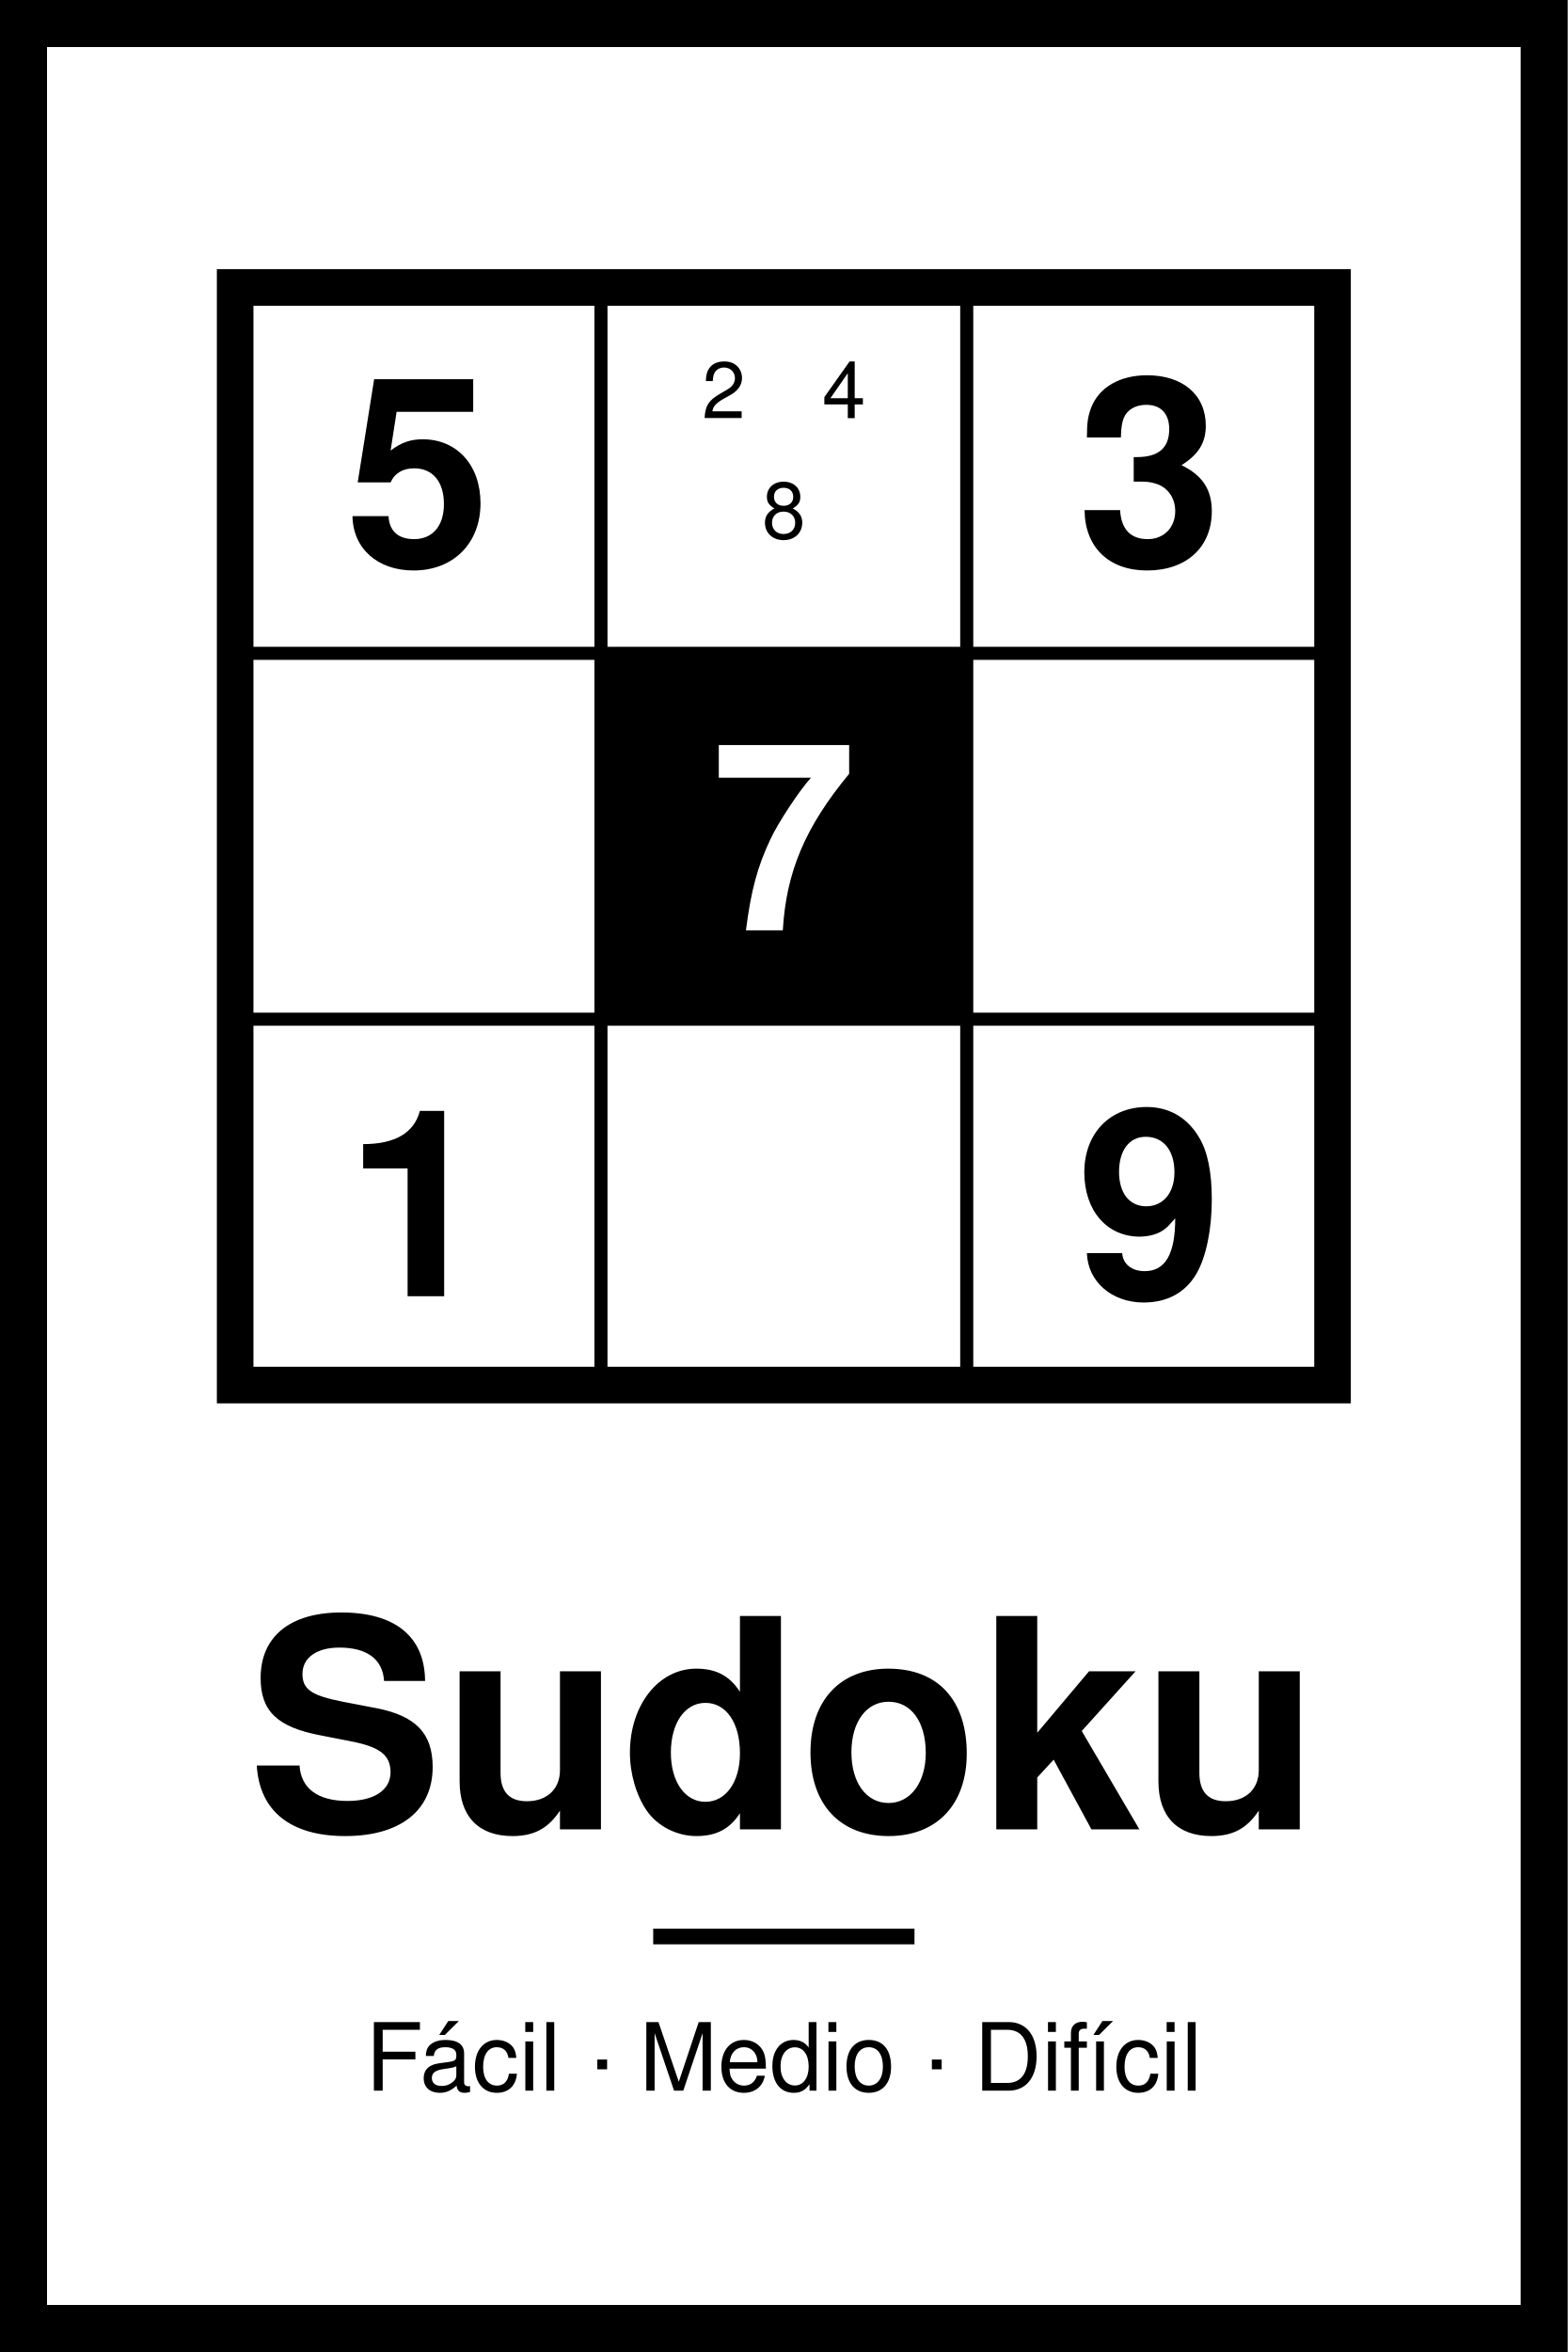
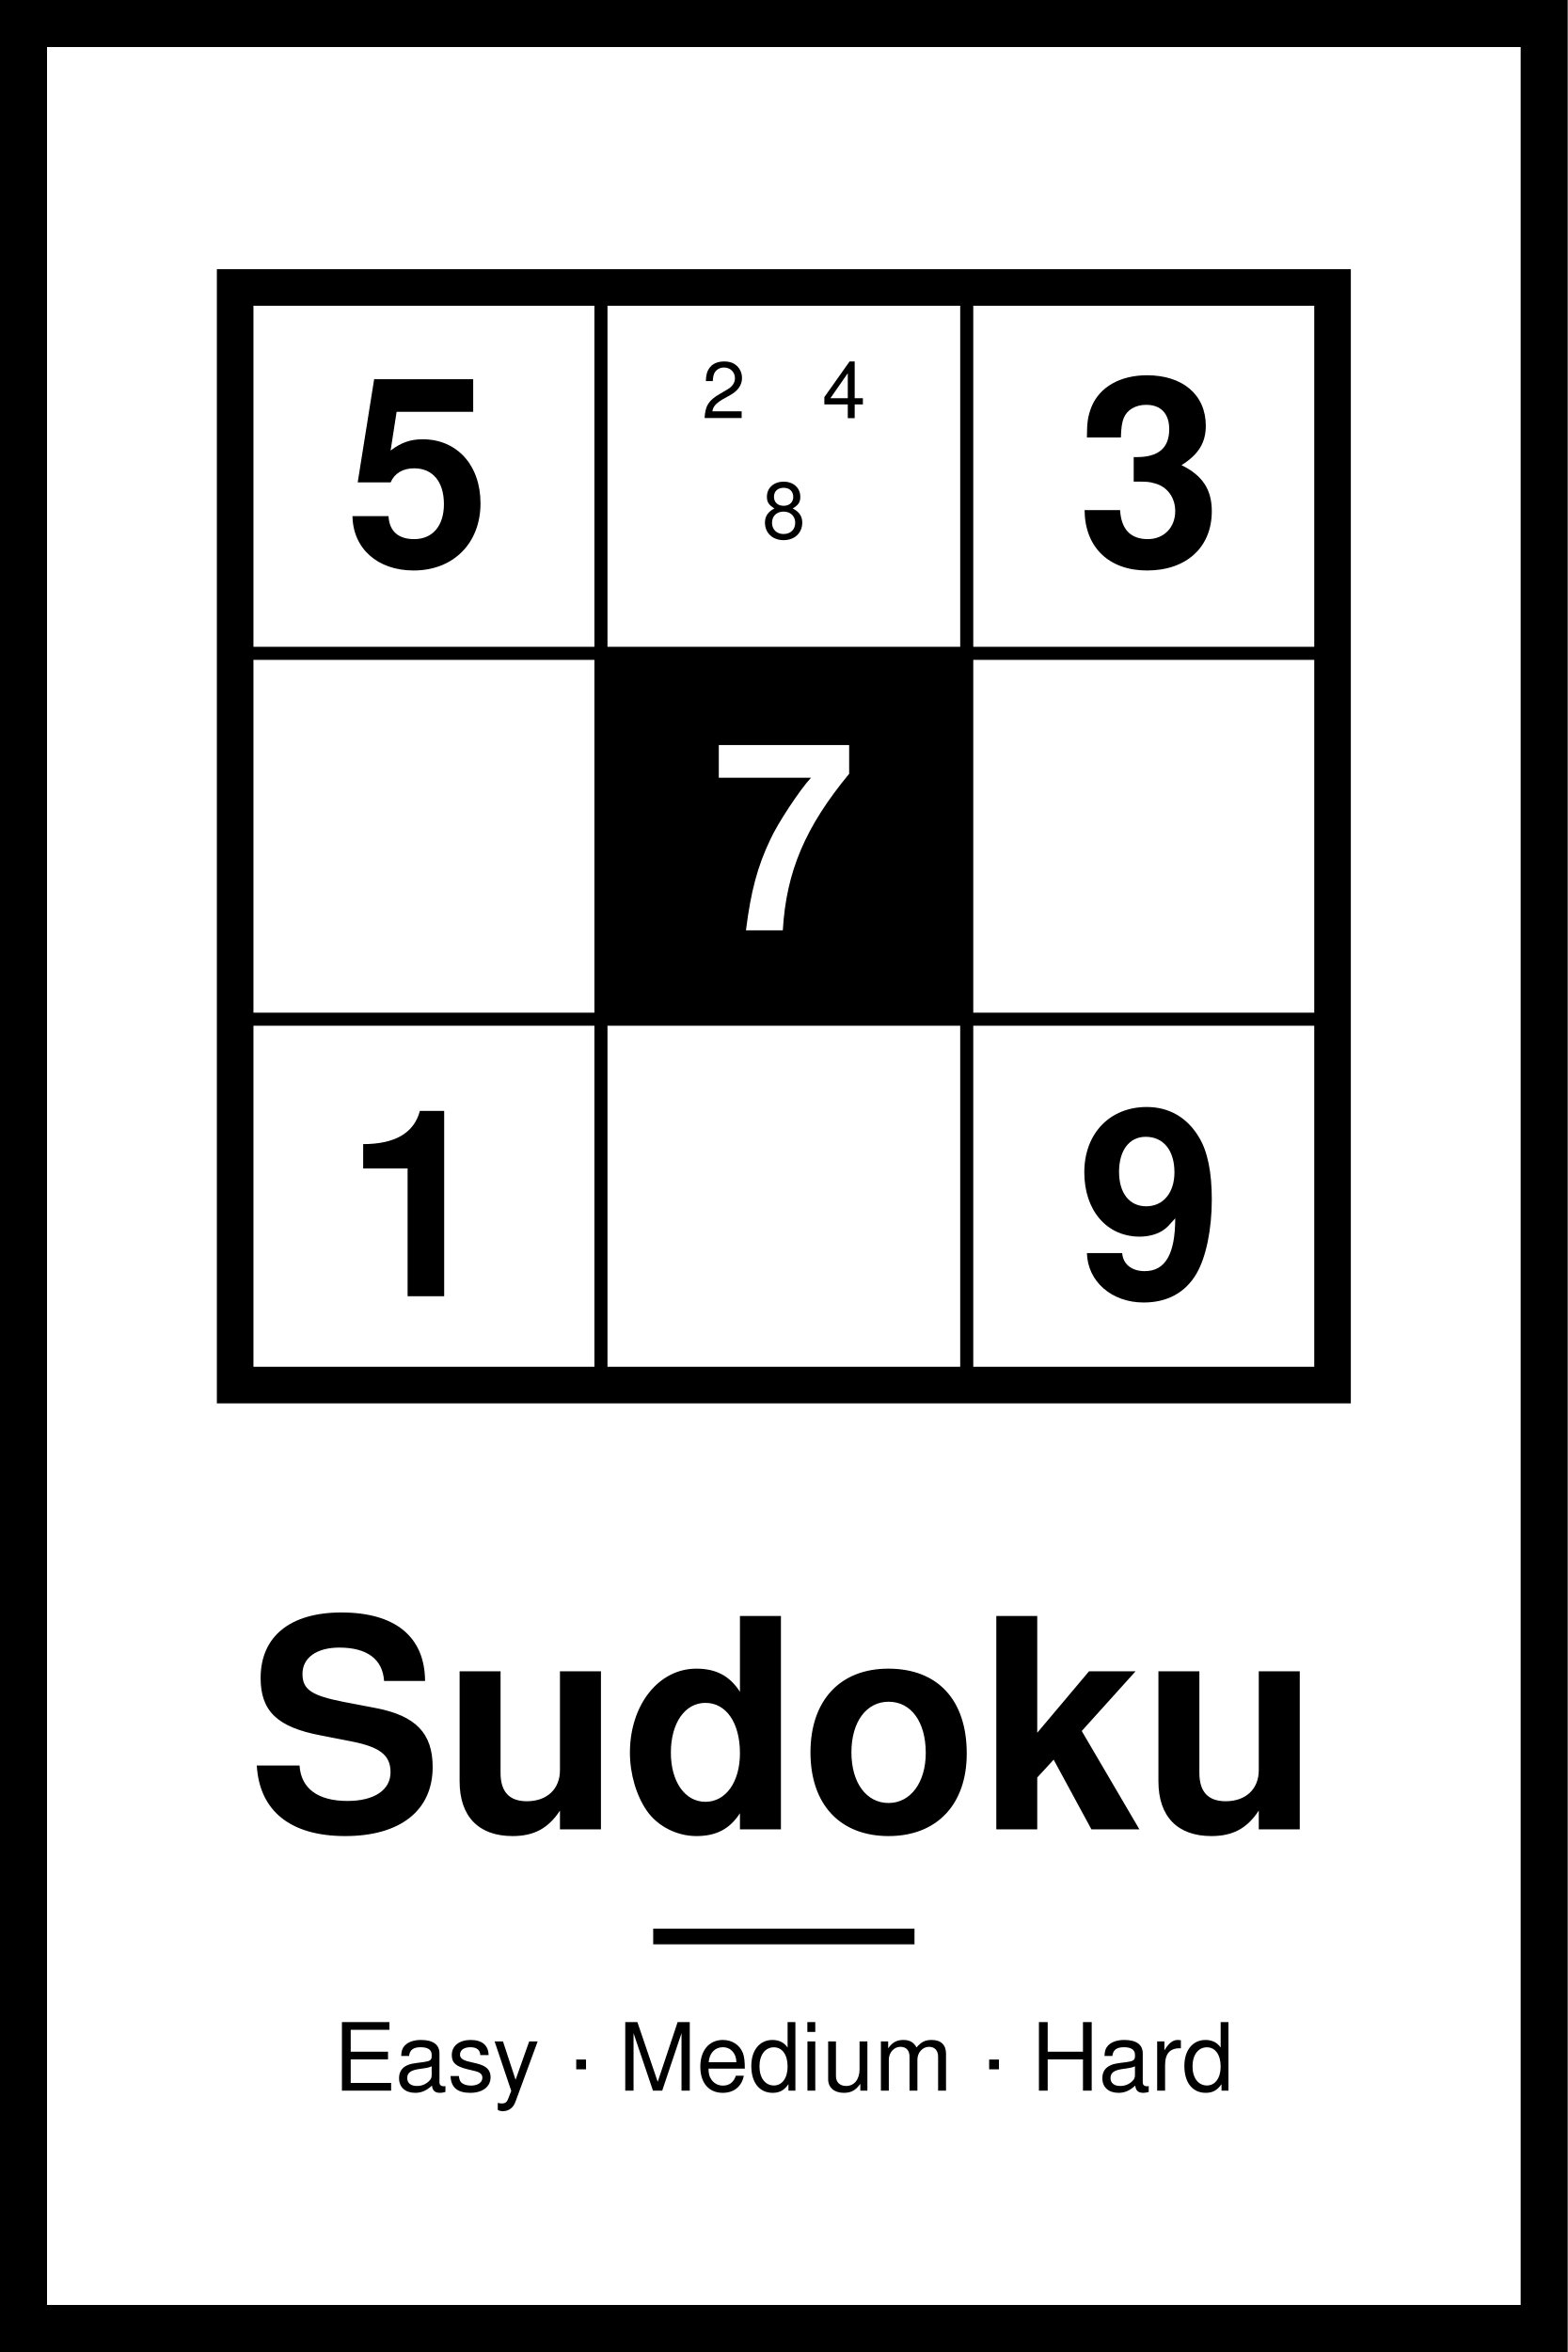
<svg xmlns="http://www.w3.org/2000/svg" width="600" height="900" viewBox="0 0 600 900">
  <rect width="600" height="900" fill="#fff" />
  <rect x="9" y="9" width="582" height="882" fill="none" stroke="#000" stroke-width="18" />
  <rect x="230" y="250" width="140" height="140" fill="#000" />
  <g stroke="#000" stroke-width="5">
    <line x1="230" y1="110" x2="230" y2="530" />
    <line x1="370" y1="110" x2="370" y2="530" />
    <line x1="90" y1="250" x2="510" y2="250" />
    <line x1="90" y1="390" x2="510" y2="390" />
  </g>
  <rect x="90" y="110" width="420" height="420" fill="none" stroke="#000" stroke-width="14" />
  <g font-family="Helvetica Neue, Helvetica, Arial, sans-serif" font-weight="bold" font-size="100" text-anchor="middle">
    <text x="160" y="216">5</text>
    <text x="440" y="216">3</text>
    <text x="300" y="356" fill="#fff">7</text>
    <text x="160" y="496">1</text>
    <text x="440" y="496">9</text>
  </g>
  <g font-family="Helvetica Neue, Helvetica, Arial, sans-serif" font-size="30" text-anchor="middle">
    <text x="277" y="160">2</text>
    <text x="323" y="160">4</text>
    <text x="300" y="206">8</text>
  </g>
  <text x="300" y="700" font-family="Helvetica Neue, Helvetica, Arial, sans-serif" font-weight="bold" font-size="112" text-anchor="middle">Sudoku</text>
  <rect x="250" y="738" width="100" height="6" fill="#000" />
-   <text x="300" y="800" font-family="Helvetica Neue, Helvetica, Arial, sans-serif" font-size="36" text-anchor="middle">Fácil · Medio · Difícil</text>
+   <text x="300" y="800" font-family="Helvetica Neue, Helvetica, Arial, sans-serif" font-size="36" text-anchor="middle">Easy · Medium · Hard</text>
</svg>
